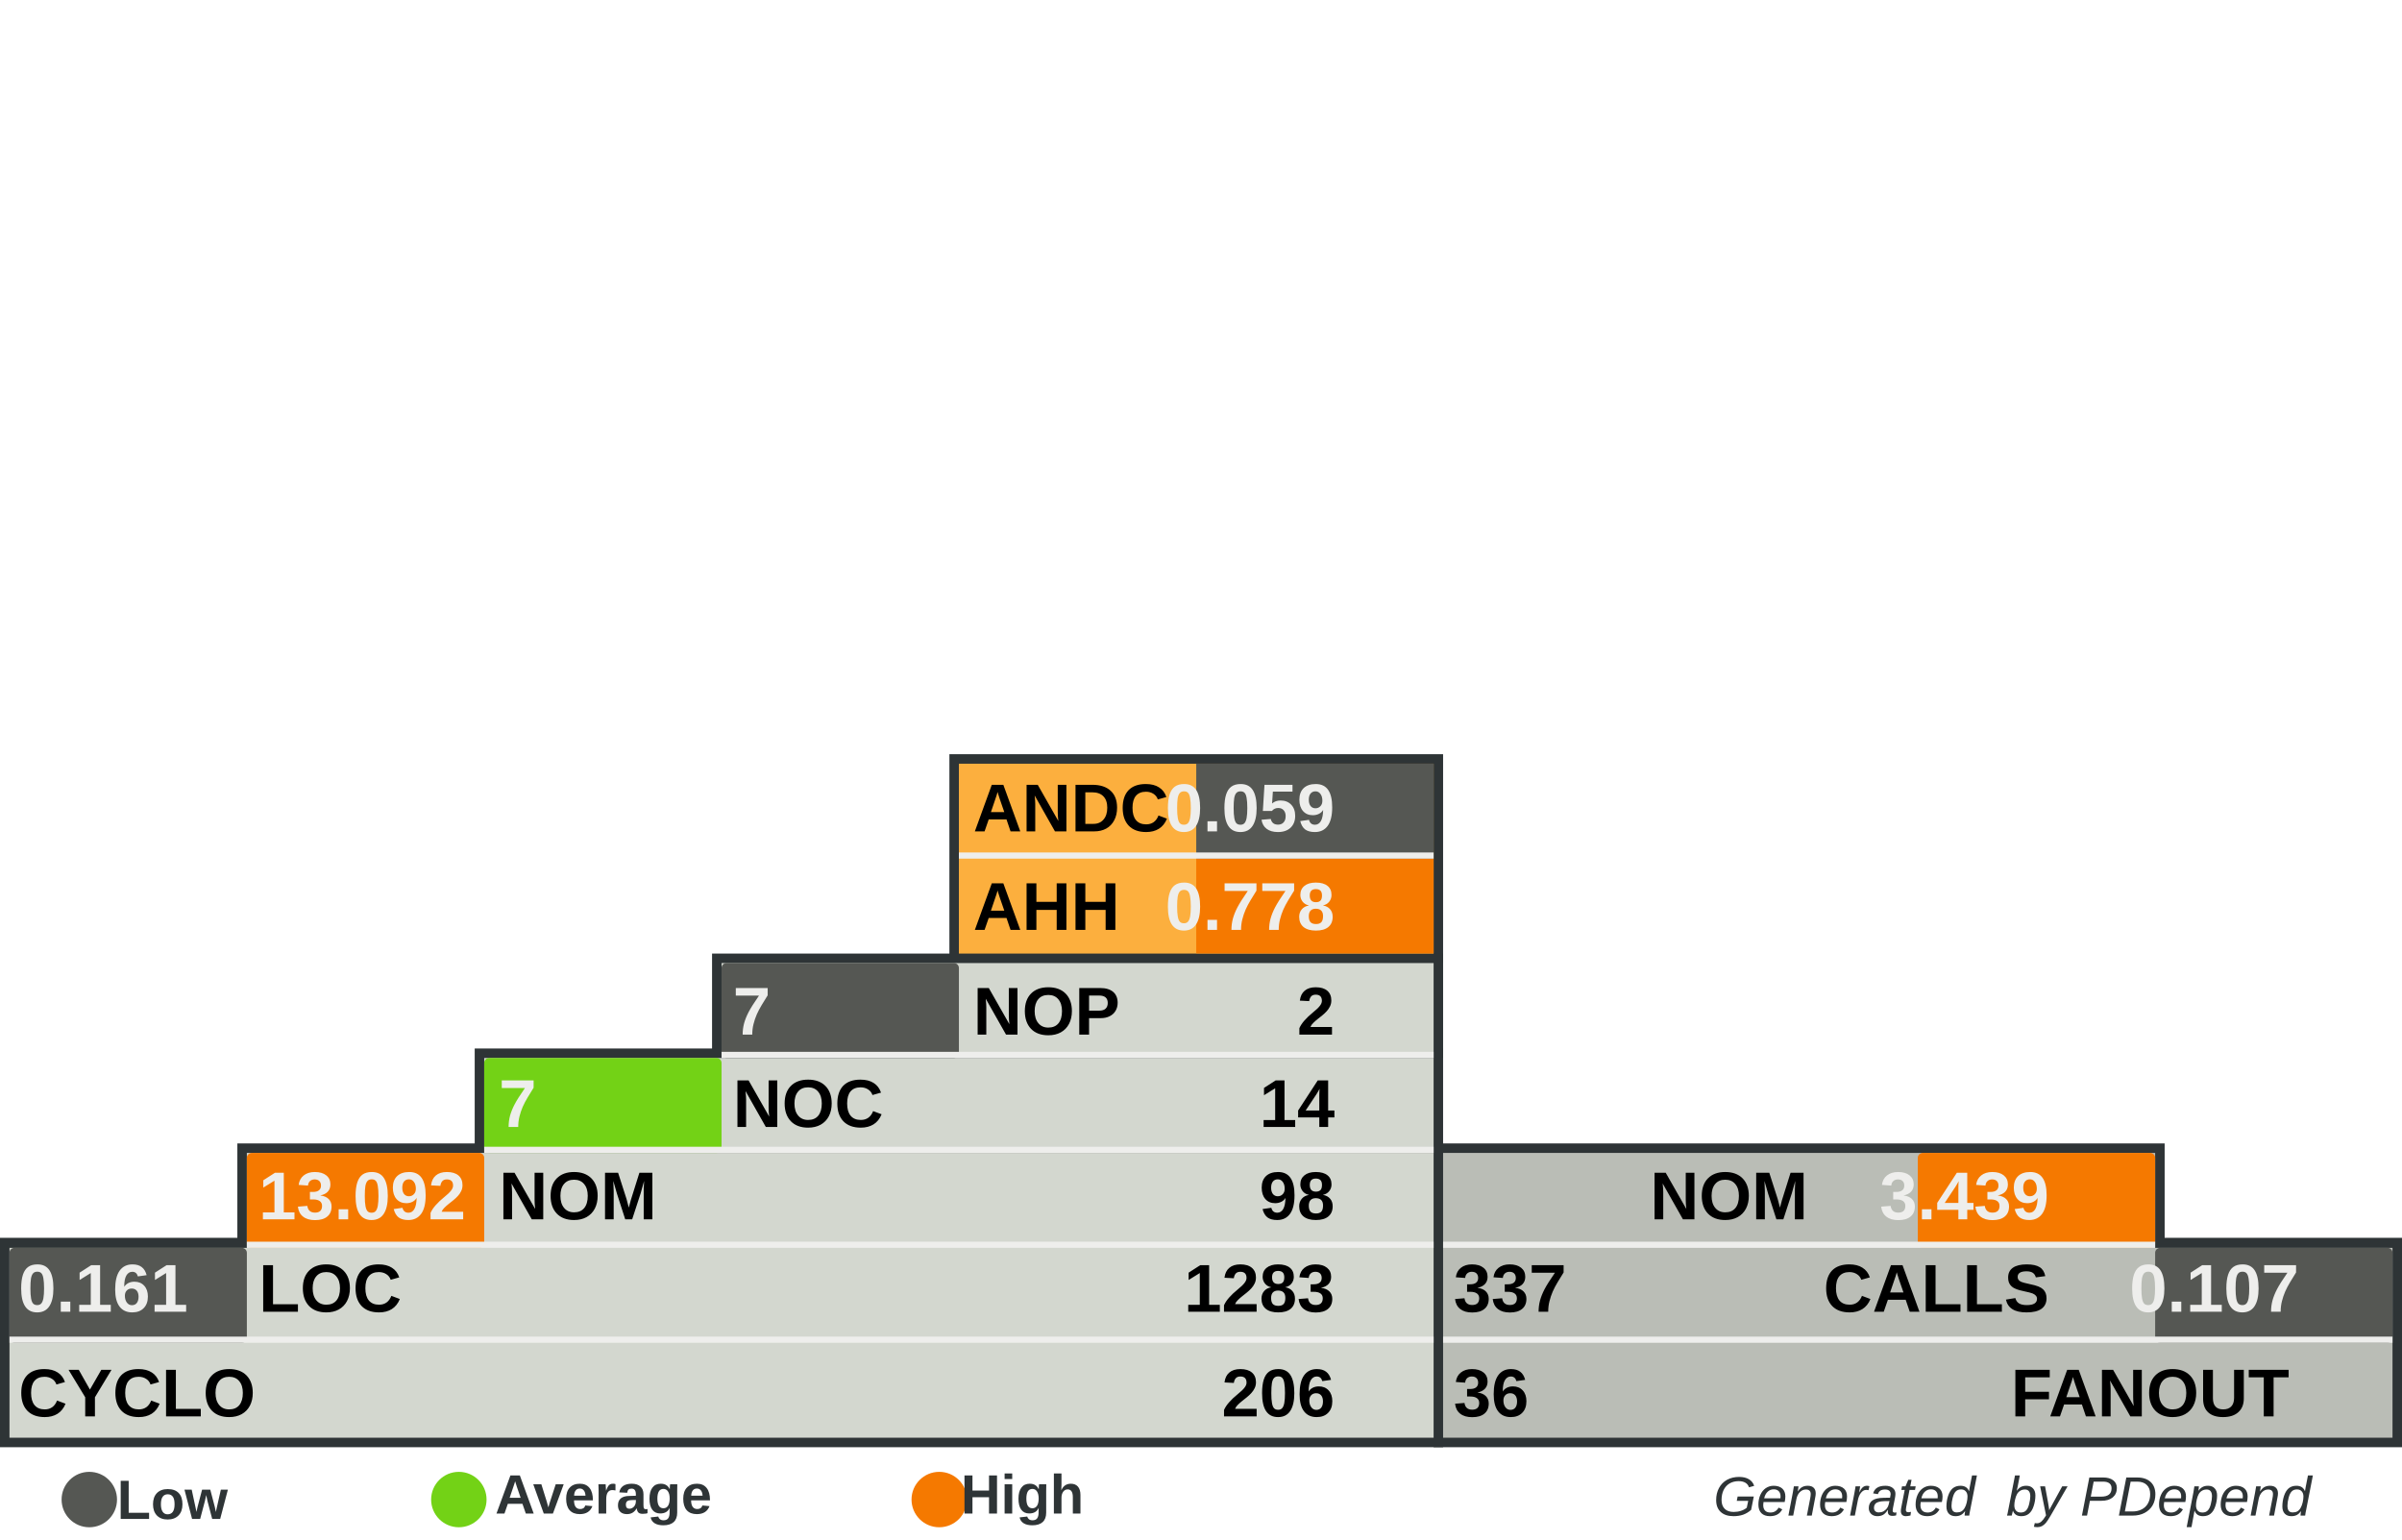
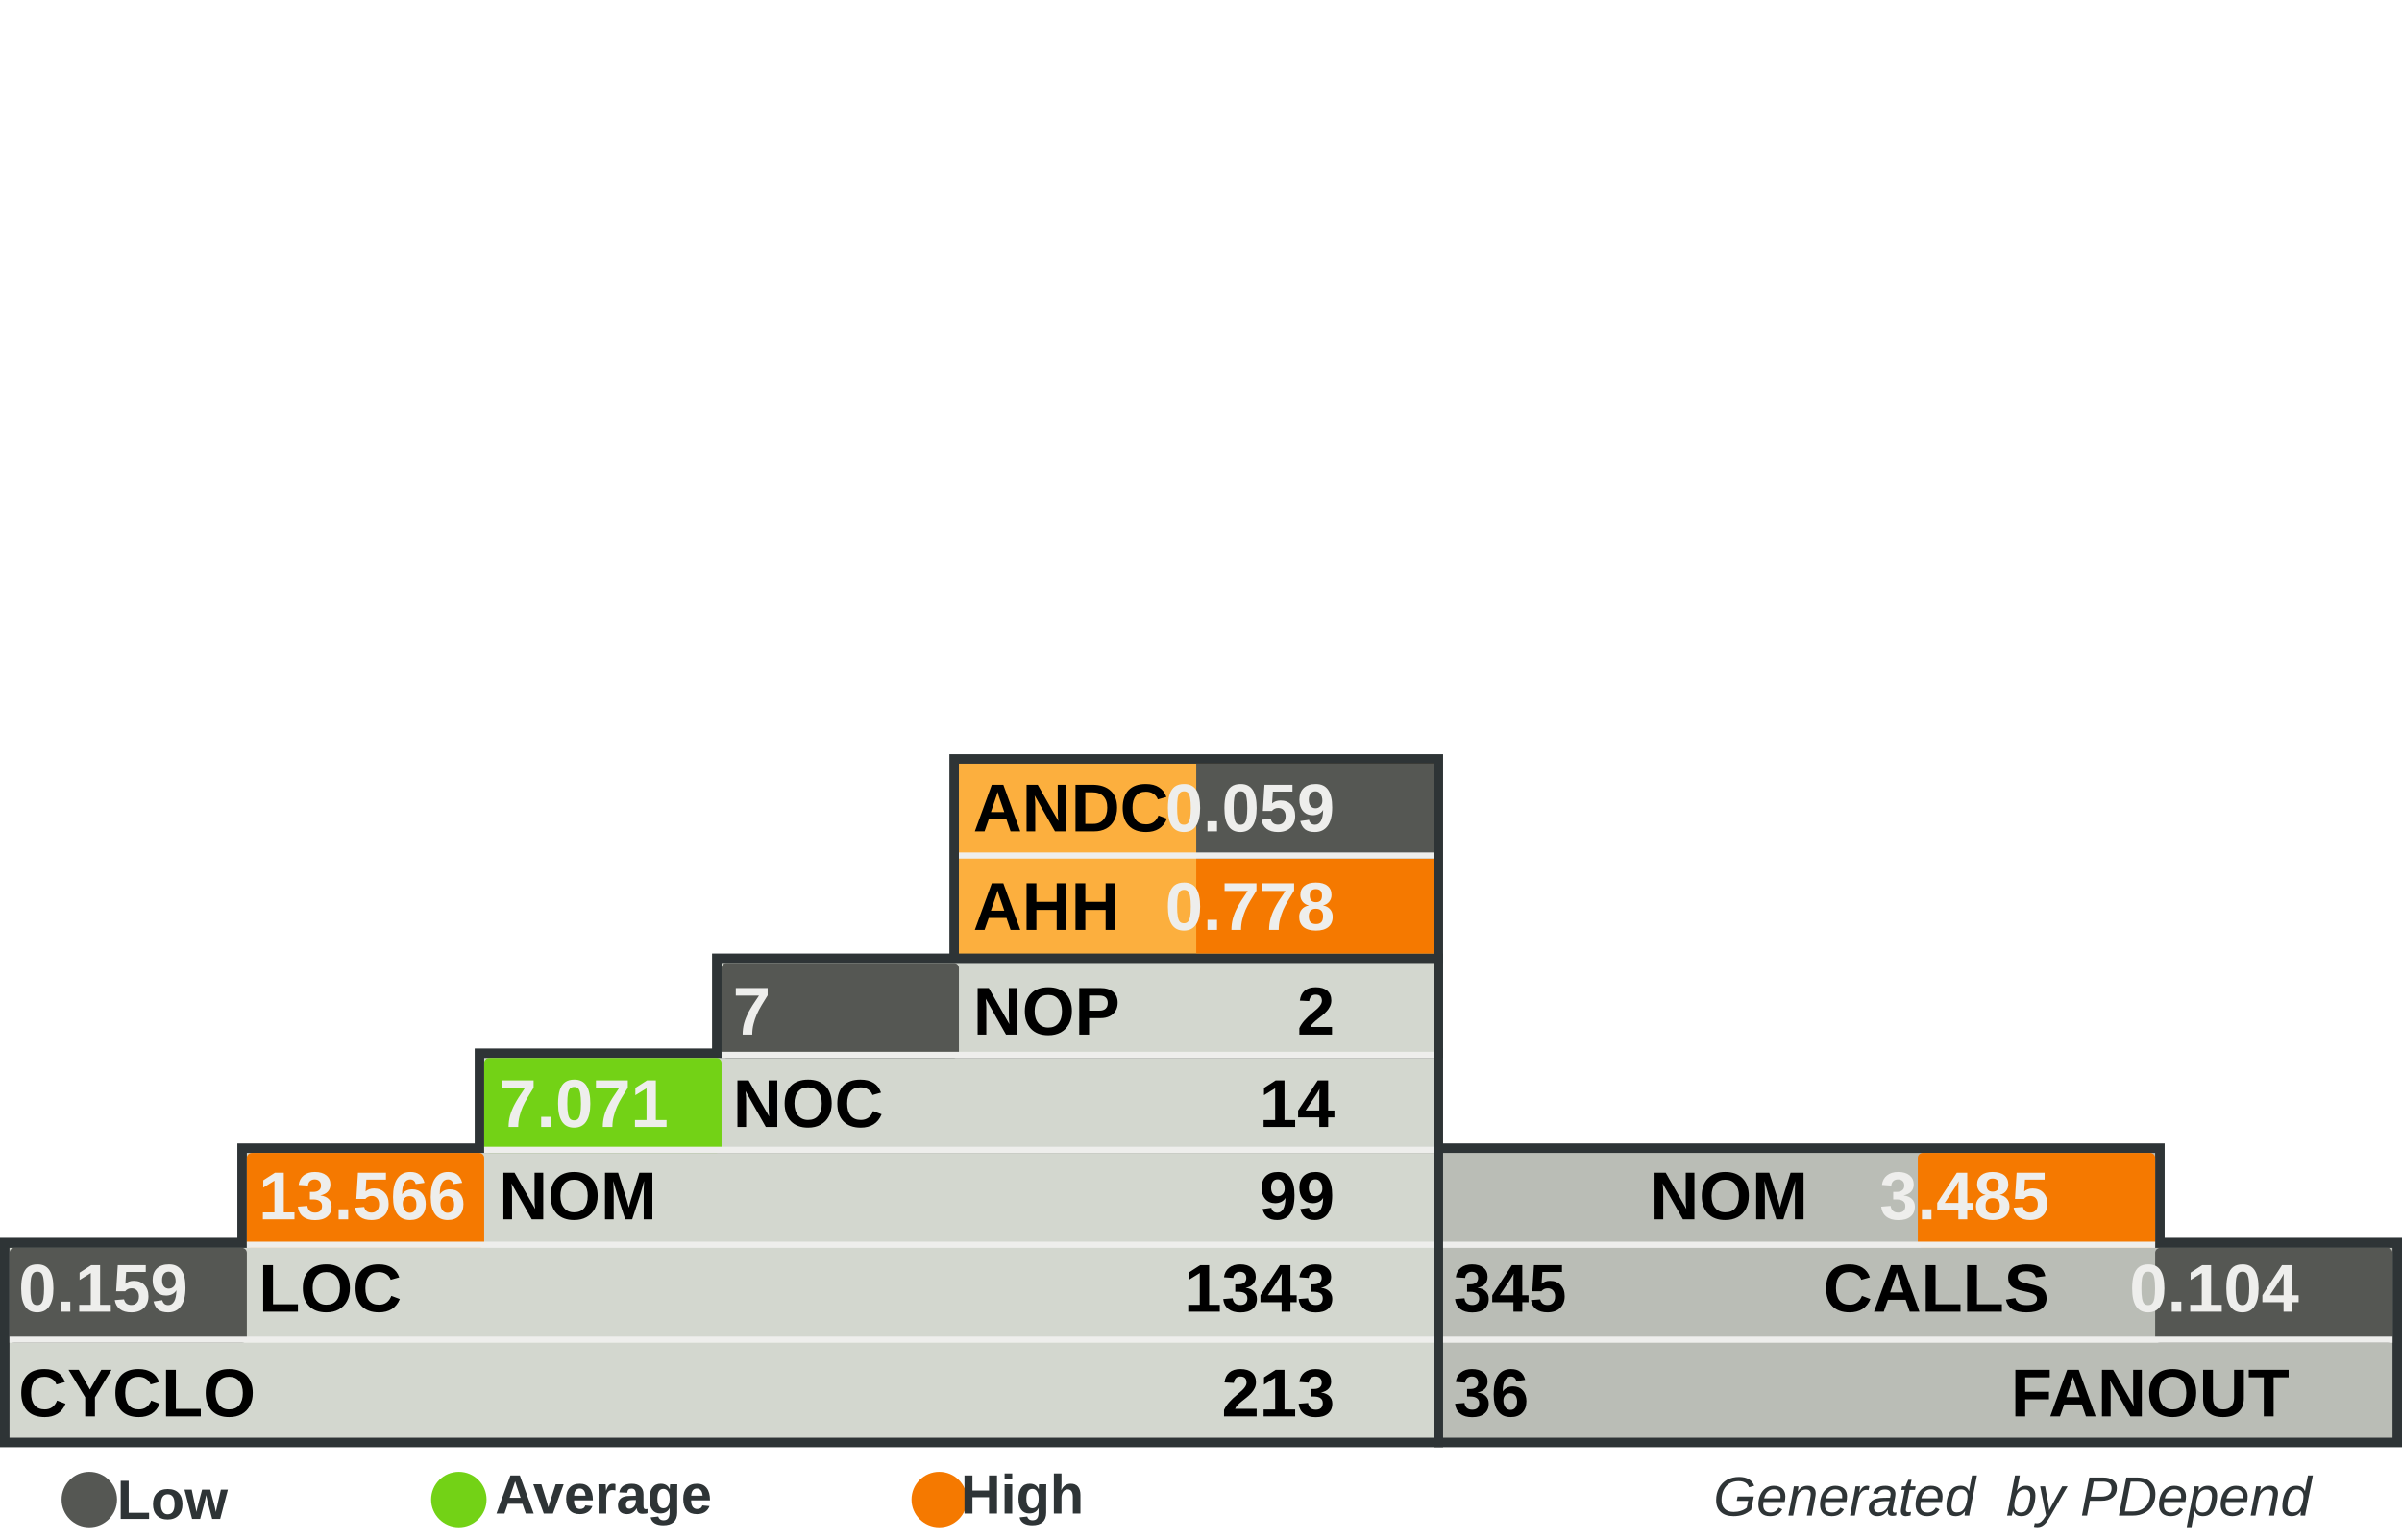
<svg xmlns="http://www.w3.org/2000/svg" width="390" height="250" id="svg5110" version="1.0">
  <defs id="defs5112">
    </defs>
  <g id="layer1">
    <rect style="fill:#555753" width="0" height="0" x="0" y="0" rx="0" ry="0" id="rect8982" xml:id="threshold.low" />
    <rect style="fill:#73d216" width="0" height="0" x="0" y="0" rx="0" ry="0" id="rect8983" xml:id="threshold.average" />
    <rect style="fill:#f57900" width="0" height="0" x="0" y="0" rx="0" ry="0" id="rect2834" xml:id="threshold.high" />
    <rect style="opacity:1;fill:#2e3436;fill-opacity:1;stroke:none;stroke-width:1;stroke-miterlimit:4;stroke-dasharray:none;stroke-opacity:1" id="rect4954" width="118.696" height="16.957" x="232.767" y="185.672" rx="2.978" ry="0" />
    <rect style="opacity:1;fill:#2e3436;fill-opacity:1;stroke:none;stroke-width:1;stroke-miterlimit:4;stroke-dasharray:none;stroke-opacity:1" id="rect4956" width="157.233" height="34" x="232.767" y="201" rx="3.945" ry="0" />
    <rect style="opacity:1;fill:#2e3436;fill-opacity:1;stroke:none;stroke-width:1;stroke-miterlimit:4;stroke-dasharray:none;stroke-opacity:1" id="rect4958" width="80.158" height="33.913" x="154.15" y="122.47" rx="2.011" ry="0" />
    <rect style="opacity:1;fill:#2e3436;fill-opacity:1;stroke:none;stroke-width:1;stroke-miterlimit:4;stroke-dasharray:none;stroke-opacity:1" id="rect4960" width="234.308" height="34" x="0" y="201" rx="5.879" ry="0" />
    <rect style="opacity:1;fill:#2e3436;fill-opacity:1;stroke:none;stroke-width:1;stroke-miterlimit:4;stroke-dasharray:none;stroke-opacity:1" id="rect4962" width="195.771" height="16.957" x="38.538" y="185.672" rx="4.912" ry="0" />
    <rect style="opacity:1;fill:#2e3436;fill-opacity:1;stroke:none;stroke-width:1;stroke-miterlimit:4;stroke-dasharray:none;stroke-opacity:1" id="rect4964" width="157.233" height="16.957" x="77.075" y="170.257" rx="3.945" ry="0" />
    <rect style="opacity:1;fill:#2e3436;fill-opacity:1;stroke:none;stroke-width:1;stroke-miterlimit:4;stroke-dasharray:none;stroke-opacity:1" id="rect4966" width="118.696" height="16.957" x="115.613" y="154.842" rx="2.978" ry="0" />
    <rect style="opacity:1;fill:#d3d7cf;fill-opacity:1;stroke:none;stroke-width:1;stroke-miterlimit:4;stroke-dasharray:none;stroke-opacity:1" id="rect4968" width="231.225" height="30.83" x="1.542" y="202.628" rx="5.801" ry="0" />
    <rect style="opacity:1;fill:#d3d7cf;fill-opacity:1;stroke:none;stroke-width:1;stroke-miterlimit:4;stroke-dasharray:none;stroke-opacity:1" id="rect4970" width="192.688" height="15.415" x="40.079" y="187.214" rx="4.834" ry="0" />
    <rect style="opacity:1;fill:#d3d7cf;fill-opacity:1;stroke:none;stroke-width:1;stroke-miterlimit:4;stroke-dasharray:none;stroke-opacity:1" id="rect4972" width="154.15" height="15.415" x="78.617" y="171.798" rx="3.868" ry="0" />
    <rect style="opacity:1;fill:#d3d7cf;fill-opacity:1;stroke:none;stroke-width:1;stroke-miterlimit:4;stroke-dasharray:none;stroke-opacity:1" id="rect4974" width="115.613" height="15.415" x="117.154" y="156.383" rx="2.901" ry="0" />
    <rect style="opacity:1;fill:#fcaf3e;fill-opacity:1;stroke:none;stroke-width:1;stroke-miterlimit:4;stroke-dasharray:none;stroke-opacity:1" id="rect4976" width="77.075" height="30.83" x="155.692" y="124.012" rx="1.934" ry="0" />
    <rect style="opacity:1;fill:#babdb6;fill-opacity:1;stroke:none;stroke-width:1;stroke-miterlimit:4;stroke-dasharray:none;stroke-opacity:1" id="rect4978" width="154.15" height="30.83" x="234.308" y="202.628" rx="3.868" ry="0" />
    <rect style="opacity:1;fill:#babdb6;fill-opacity:1;stroke:none;stroke-width:1;stroke-miterlimit:4;stroke-dasharray:none;stroke-opacity:1" id="rect4980" width="115.613" height="15.415" x="234.308" y="187.213" rx="2.901" ry="0" />
    <rect style="opacity:1;fill:#555753;fill-opacity:1;stroke:none;stroke-width:1;stroke-miterlimit:4;stroke-dasharray:none;stroke-opacity:1" id="rect4982" xml:id="rect.andc" width="38.538" height="15.43" x="194.229" y="124.012" rx="0.967" ry="0" />
    <rect style="opacity:1;fill:#f57900;fill-opacity:1;stroke:none;stroke-width:1;stroke-miterlimit:4;stroke-dasharray:none;stroke-opacity:1" id="rect2851" xml:id="rect.ahh" width="38.538" height="15.4" x="194.229" y="139.412" rx="0.967" ry="0" />
    <rect style="opacity:1;fill:#555753;fill-opacity:1;stroke:none;stroke-width:1;stroke-miterlimit:4;stroke-dasharray:none;stroke-opacity:1" id="rect4984" xml:id="rect.noc-nop" width="38.538" height="15.415" x="117.154" y="156.383" rx="0.806" />
    <rect style="opacity:1;fill:#73d216;fill-opacity:1;stroke:none;stroke-width:1;stroke-miterlimit:4;stroke-dasharray:none;stroke-opacity:1" id="rect4986" xml:id="rect.nom-noc" width="38.538" height="15.415" x="78.617" y="171.798" rx="0.806" />
    <rect style="opacity:1;fill:#f57900;fill-opacity:1;stroke:none;stroke-width:1;stroke-miterlimit:4;stroke-dasharray:none;stroke-opacity:1" id="rect4988" xml:id="rect.loc-nom" width="38.538" height="15.415" x="40.079" y="187.213" rx="0.806" />
    <rect style="opacity:1;fill:#555753;fill-opacity:1;stroke:none;stroke-width:1;stroke-miterlimit:4;stroke-dasharray:none;stroke-opacity:1" id="rect4990" xml:id="rect.cyclo-loc" width="38.538" height="15.415" x="1.542" y="202.628" rx="0.806" />
    <rect style="opacity:1;fill:#f57900;fill-opacity:1;stroke:none;stroke-width:1;stroke-miterlimit:4;stroke-dasharray:none;stroke-opacity:1" id="rect4992" xml:id="rect.calls-nom" width="38.538" height="15.415" x="311.383" y="187.213" rx="0.806" />
    <rect style="opacity:1;fill:#555753;fill-opacity:1;stroke:none;stroke-width:1;stroke-miterlimit:4;stroke-dasharray:none;stroke-opacity:1" id="rect4994" xml:id="rect.fanout-calls" width="38.538" height="15.415" x="349.921" y="202.628" rx="0.806" />
    <rect style="opacity:1;fill:#eeeeec;fill-opacity:1;stroke:none;stroke-width:1;stroke-miterlimit:4;stroke-dasharray:none;stroke-opacity:1" id="rect4996" width="231.225" height="1" x="1.542" y="217.043" rx="5.801" ry="0" />
    <rect style="opacity:1;fill:#eeeeec;fill-opacity:1;stroke:none;stroke-width:1;stroke-miterlimit:4;stroke-dasharray:none;stroke-opacity:1" id="rect4998" width="192.688" height="1" x="40.079" y="201.628" rx="4.834" ry="0" />
    <rect style="opacity:1;fill:#eeeeec;fill-opacity:1;stroke:none;stroke-width:1;stroke-miterlimit:4;stroke-dasharray:none;stroke-opacity:1" id="rect5000" width="154.15" height="1" x="78.617" y="186.213" rx="3.868" ry="0" />
    <rect style="opacity:1;fill:#eeeeec;fill-opacity:1;stroke:none;stroke-width:1;stroke-miterlimit:4;stroke-dasharray:none;stroke-opacity:1" id="rect5002" width="115.613" height="1" x="117.154" y="170.798" rx="2.901" ry="0" />
    <rect style="opacity:1;fill:#eeeeec;fill-opacity:1;stroke:none;stroke-width:1;stroke-miterlimit:4;stroke-dasharray:none;stroke-opacity:1" id="rect5004" width="115.613" height="1" x="234.308" y="201.628" rx="2.901" ry="0" />
    <rect style="opacity:1;fill:#eeeeec;fill-opacity:1;stroke:none;stroke-width:1;stroke-miterlimit:4;stroke-dasharray:none;stroke-opacity:1" id="rect5006" width="154.15" height="1" x="234.308" y="217.043" rx="3.868" ry="0" />
    <rect style="opacity:1;fill:#eeeeec;fill-opacity:1;stroke:none;stroke-width:1;stroke-miterlimit:4;stroke-dasharray:none;stroke-opacity:1" id="rect5008" width="77.075" height="1" x="155.692" y="138.427" rx="1.934" ry="0" />
    <text xml:space="preserve" style="font-size:11px;font-style:normal;font-variant:normal;font-weight:bold;font-stretch:normal;fill:#000000;fill-opacity:1;stroke:none;stroke-width:1px;stroke-linecap:butt;stroke-linejoin:miter;stroke-opacity:1;font-family:Arial" x="158" y="135" title="Average Number of Derived Classes" id="text5010">
      <tspan title="Average Number of Derived Classes" id="tspan5012" x="158" y="135">ANDC</tspan>
    </text>
    <text xml:space="preserve" style="font-size:11px;font-style:normal;font-variant:normal;font-weight:bold;font-stretch:normal;fill:#000000;fill-opacity:1;stroke:none;stroke-width:1px;stroke-linecap:butt;stroke-linejoin:miter;stroke-opacity:1;font-family:Arial" x="158" y="151" title="Average Hierarchy Height" id="text5014">
      <tspan title="Average Hierarchy Height" id="tspan5016" x="158" y="151">AHH</tspan>
    </text>
    <text xml:space="preserve" style="font-size:11px;font-style:normal;font-variant:normal;font-weight:bold;font-stretch:normal;fill:#000000;fill-opacity:1;stroke:none;stroke-width:1px;stroke-linecap:butt;stroke-linejoin:miter;stroke-opacity:1;font-family:Arial" x="158" y="168" title="Number Of Packages" id="text5018">
      <tspan title="Number Of Packages" id="tspan5020" x="158" y="168">NOP</tspan>
    </text>
    <text xml:space="preserve" style="font-size:11px;font-style:normal;font-variant:normal;font-weight:bold;font-stretch:normal;fill:#000000;fill-opacity:1;stroke:none;stroke-width:1px;stroke-linecap:butt;stroke-linejoin:miter;stroke-opacity:1;font-family:Arial" x="119" y="183" id="text5022" title="Number Of Classes" transform="scale(0.9999985,1.000001)">
      <tspan title="Number Of Classes" id="tspan5024" x="119" y="183">NOC</tspan>
    </text>
    <text xml:space="preserve" style="font-size:11px;font-style:normal;font-variant:normal;font-weight:bold;font-stretch:normal;fill:#000000;fill-opacity:1;stroke:none;stroke-width:1px;stroke-linecap:butt;stroke-linejoin:miter;stroke-opacity:1;font-family:Arial" x="81" y="198" id="text5026" title="Number Of Methods (Methods+Functions)" transform="scale(0.9999985,1.000001)">
      <tspan title="Number Of Methods (Methods+Functions)" id="tspan5028" x="81" y="198">NOM</tspan>
    </text>
    <text xml:space="preserve" style="font-size:11px;font-style:normal;font-variant:normal;font-weight:bold;font-stretch:normal;fill:#000000;fill-opacity:1;stroke:none;stroke-width:1px;stroke-linecap:butt;stroke-linejoin:miter;stroke-opacity:1;font-family:Arial" x="42" y="213" id="text5030" title="Lines Of Code (Non Comment and Non Whitespace Lines)" transform="scale(0.9999985,1.000001)">
      <tspan title="Lines Of Code (Non Comment and Non Whitespace Lines)" id="tspan5032" x="42" y="213">LOC</tspan>
    </text>
    <text xml:space="preserve" style="font-size:11px;font-style:normal;font-variant:normal;font-weight:bold;font-stretch:normal;fill:#000000;fill-opacity:1;stroke:none;stroke-width:1px;stroke-linecap:butt;stroke-linejoin:miter;stroke-opacity:1;font-family:Arial" x="3" y="230" id="text5034" title="Cyclomatic Complexity" transform="scale(0.9999985,1.000001)">
      <tspan title="Cyclomatic Complexity" id="tspan5036" x="3" y="230">CYCLO</tspan>
    </text>
    <text xml:space="preserve" style="font-size:11px;font-style:normal;font-variant:normal;font-weight:bold;font-stretch:normal;text-align:end;text-anchor:end;fill:#000000;fill-opacity:1;stroke:none;stroke-width:1px;stroke-linecap:butt;stroke-linejoin:miter;stroke-opacity:1;font-family:Arial" x="308.858" y="198" id="text5038" title="Number Of Methods (Methods+Functions)" transform="scale(0.9999985,1.000001)">
      <tspan title="Number Of Methods (Methods+Functions)" id="tspan5040" x="308.858" y="198">NOM</tspan>
    </text>
    <text xml:space="preserve" style="font-size:11px;font-style:normal;font-variant:normal;font-weight:bold;font-stretch:normal;text-anchor:end;fill:#000000;fill-opacity:1;stroke:none;stroke-width:1px;stroke-linecap:butt;stroke-linejoin:miter;stroke-opacity:1;font-family:Arial" x="348" y="213" id="text5042" title="Number of Operation Calls" transform="scale(0.9999985,1.000001)">
      <tspan title="Number of Operation Calls" id="tspan5044" x="348" y="213">CALLS</tspan>
    </text>
    <text xml:space="preserve" style="font-size:11px;font-style:normal;font-variant:normal;font-weight:bold;font-stretch:normal;text-anchor:end;fill:#000000;fill-opacity:1;stroke:none;stroke-width:1px;stroke-linecap:butt;stroke-linejoin:miter;stroke-opacity:1;font-family:Arial" x="387" y="230" id="text5046" title="Number of Called Classes" transform="scale(0.9999985,1.000001)">
      <tspan title="Number of Called Classes" id="tspan5048" x="387" y="230">FANOUT</tspan>
    </text>
    <text xml:space="preserve" style="font-size:11px;font-style:normal;font-variant:normal;font-weight:bold;font-stretch:normal;fill:#000000;fill-opacity:1;stroke:none;stroke-width:1px;stroke-linecap:butt;stroke-linejoin:miter;stroke-opacity:1;font-family:Arial" title="Number of Called Classes" x="236" y="230" id="text5050" transform="scale(0.9999985,1.000001)">
      <tspan title="Number of Called Classes" id="tspan5052" xml:id="pdepend.fanout" x="236" y="230">36</tspan>
    </text>
    <text xml:space="preserve" style="font-size:11px;font-style:normal;font-variant:normal;font-weight:bold;font-stretch:normal;fill:#000000;fill-opacity:1;stroke:none;stroke-width:1px;stroke-linecap:butt;stroke-linejoin:miter;stroke-opacity:1;font-family:Arial" title="Number of Operation Calls" x="236" y="213" id="text5054" transform="scale(0.9999985,1.000001)">
-       <tspan title="Number of Operation Calls" id="tspan5056" xml:id="pdepend.calls" x="236" y="213">337</tspan>
+       <tspan title="Number of Operation Calls" id="tspan5056" xml:id="pdepend.calls" x="236" y="213">345</tspan>
    </text>
    <text xml:space="preserve" style="font-size:11px;font-style:normal;font-variant:normal;font-weight:bold;font-stretch:normal;text-anchor:end;fill:#000000;fill-opacity:1;stroke:none;stroke-width:1px;stroke-linecap:butt;stroke-linejoin:miter;stroke-opacity:1;font-family:Arial" title="Cyclomatic Complexity" x="232" y="230" id="text5058" transform="scale(0.9999985,1.000001)">
-       <tspan title="Cyclomatic Complexity" id="tspan5060" xml:id="pdepend.cyclo" x="232" y="230">206</tspan>
+       <tspan title="Cyclomatic Complexity" id="tspan5060" xml:id="pdepend.cyclo" x="232" y="230">213</tspan>
    </text>
    <text xml:space="preserve" style="font-size:11px;font-style:normal;font-variant:normal;font-weight:bold;font-stretch:normal;text-anchor:end;fill:#000000;fill-opacity:1;stroke:none;stroke-width:1px;stroke-linecap:butt;stroke-linejoin:miter;stroke-opacity:1;font-family:Arial" title="Lines Of Code (Non Comment and Non Whitespace Lines)" x="232" y="213" id="text5062" transform="scale(0.9999985,1.000001)">
-       <tspan xml:id="pdepend.loc" title="Lines Of Code (Non Comment and Non Whitespace Lines)" id="tspan5064" x="232" y="213">1283</tspan>
+       <tspan xml:id="pdepend.loc" title="Lines Of Code (Non Comment and Non Whitespace Lines)" id="tspan5064" x="232" y="213">1343</tspan>
    </text>
    <text xml:space="preserve" style="font-size:11px;font-style:normal;font-variant:normal;font-weight:bold;font-stretch:normal;text-anchor:end;fill:#000000;fill-opacity:1;stroke:none;stroke-width:1px;stroke-linecap:butt;stroke-linejoin:miter;stroke-opacity:1;font-family:Arial" title="Number Of Methods (Methods+Functions)" x="232" y="198" id="text5066" transform="scale(0.9999985,1.000001)">
-       <tspan title="Number Of Methods (Methods+Functions)" id="tspan5068" xml:id="pdepend.nom" x="232" y="198">98</tspan>
+       <tspan title="Number Of Methods (Methods+Functions)" id="tspan5068" xml:id="pdepend.nom" x="232" y="198">99</tspan>
    </text>
    <text xml:space="preserve" style="font-size:11px;font-style:normal;font-variant:normal;font-weight:bold;font-stretch:normal;text-anchor:end;fill:#000000;fill-opacity:1;stroke:none;stroke-width:1px;stroke-linecap:butt;stroke-linejoin:miter;stroke-opacity:1;font-family:Arial" title="Number Of Packages" x="232" y="168" id="text5070" transform="scale(0.9999985,1.000001)">
      <tspan title="Number Of Packages" id="tspan5072" xml:id="pdepend.nop" x="232" y="168">2</tspan>
    </text>
    <text xml:space="preserve" style="font-size:11px;font-style:normal;font-variant:normal;font-weight:bold;font-stretch:normal;text-anchor:end;fill:#000000;fill-opacity:1;stroke:none;stroke-width:1px;stroke-linecap:butt;stroke-linejoin:miter;stroke-opacity:1;font-family:Arial" title="Number Of Classes" x="232" y="183" id="text5074" transform="scale(0.9999985,1.000001)">
      <tspan title="Number Of Classes" id="tspan5076" xml:id="pdepend.noc" x="232" y="183">14</tspan>
    </text>
    <text xml:space="preserve" style="font-size:11px;font-style:normal;font-variant:normal;font-weight:bold;font-stretch:normal;text-anchor:end;fill:#eeeeec;fill-opacity:1;stroke:none;stroke-width:1px;stroke-linecap:butt;stroke-linejoin:miter;stroke-opacity:1;font-family:Arial" title="Average Number of Derived Classes" x="232" y="135" id="text5078" transform="scale(0.9999985,1.000001)">
      <tspan title="Average Number of Derived Classes" id="tspan5080" xml:id="pdepend.andc" x="232" y="135">0.059</tspan>
    </text>
    <text xml:space="preserve" style="font-size:11px;font-style:normal;font-variant:normal;font-weight:bold;font-stretch:normal;text-anchor:end;fill:#eeeeec;fill-opacity:1;stroke:none;stroke-width:1px;stroke-linecap:butt;stroke-linejoin:miter;stroke-opacity:1;font-family:Arial" title="Average Hierarchy Height" x="232" y="151" id="text5082" transform="scale(0.9999985,1.000001)">
      <tspan title="Average Hierarchy Height" id="tspan5084" xml:id="pdepend.ahh" x="232" y="151">0.778</tspan>
    </text>
    <text xml:space="preserve" style="font-size:11px;font-style:normal;font-variant:normal;font-weight:bold;font-stretch:normal;fill:#eeeeec;fill-opacity:1;stroke:none;stroke-width:1px;stroke-linecap:butt;stroke-linejoin:miter;stroke-opacity:1;font-family:Arial" title="Ratio: Number of Classes / Number of Packages" x="119" y="168" id="text5086" transform="scale(0.9999985,1.000001)">
      <tspan title="Ratio: Number of Classes / Number of Packages" id="tspan5088" xml:id="pdepend.noc-nop" x="119" y="168">7</tspan>
    </text>
    <text xml:space="preserve" style="font-size:11px;font-style:normal;font-variant:normal;font-weight:bold;font-stretch:normal;fill:#eeeeec;fill-opacity:1;stroke:none;stroke-width:1px;stroke-linecap:butt;stroke-linejoin:miter;stroke-opacity:1;font-family:Arial" title="Ratio: Number of Methods / Number of Classes" x="81" y="183" id="text5090" transform="scale(0.9999985,1.000001)">
-       <tspan title="Ratio: Number of Methods / Number of Classes" id="tspan5092" xml:id="pdepend.nom-noc" x="81" y="183">7</tspan>
+       <tspan title="Ratio: Number of Methods / Number of Classes" id="tspan5092" xml:id="pdepend.nom-noc" x="81" y="183">7.071</tspan>
    </text>
    <text xml:space="preserve" style="font-size:11px;font-style:normal;font-variant:normal;font-weight:bold;font-stretch:normal;fill:#eeeeec;fill-opacity:1;stroke:none;stroke-width:1px;stroke-linecap:butt;stroke-linejoin:miter;stroke-opacity:1;font-family:Arial" title="Ratio: Lines of Code / Number of Methods" x="42" y="198" id="text5094" transform="scale(0.9999985,1.000001)">
-       <tspan title="Ratio: Lines of Code / Number of Methods" id="tspan5096" xml:id="pdepend.loc-nom" x="42" y="198">13.092</tspan>
+       <tspan title="Ratio: Lines of Code / Number of Methods" id="tspan5096" xml:id="pdepend.loc-nom" x="42" y="198">13.566</tspan>
    </text>
    <text xml:space="preserve" style="font-size:11px;font-style:normal;font-variant:normal;font-weight:bold;font-stretch:normal;fill:#eeeeec;fill-opacity:1;stroke:none;stroke-width:1px;stroke-linecap:butt;stroke-linejoin:miter;stroke-opacity:1;font-family:Arial" title="Ratio: Cyclomatic Complexity / Lines of Code" x="3" y="213" id="text5098" transform="scale(0.9999985,1.000001)">
-       <tspan title="Ratio: Cyclomatic Complexity / Lines of Code" id="tspan5100" xml:id="pdepend.cyclo-loc" x="3" y="213">0.161</tspan>
+       <tspan title="Ratio: Cyclomatic Complexity / Lines of Code" id="tspan5100" xml:id="pdepend.cyclo-loc" x="3" y="213">0.159</tspan>
    </text>
    <text xml:space="preserve" style="font-size:11px;font-style:normal;font-variant:normal;font-weight:bold;font-stretch:normal;text-anchor:end;fill:#eeeeec;fill-opacity:1;stroke:none;stroke-width:1px;stroke-linecap:butt;stroke-linejoin:miter;stroke-opacity:1;font-family:Arial" title="Ratio: Number of Called Classes(FANOUT) / Number of Operation Calls" x="388.563" y="213" id="text5102" transform="scale(0.9999985,1.000001)">
-       <tspan title="Ratio: Number of Called Classes(FANOUT) / Number of Operation Calls" id="tspan5104" xml:id="pdepend.fanout-calls" x="388.563" y="213">0.107</tspan>
+       <tspan title="Ratio: Number of Called Classes(FANOUT) / Number of Operation Calls" id="tspan5104" xml:id="pdepend.fanout-calls" x="388.563" y="213">0.104</tspan>
    </text>
    <text xml:space="preserve" style="font-size:11px;font-style:normal;font-variant:normal;font-weight:bold;font-stretch:normal;text-anchor:end;fill:#eeeeec;fill-opacity:1;stroke:none;stroke-width:1px;stroke-linecap:butt;stroke-linejoin:miter;stroke-opacity:1;font-family:Arial" title="Ratio: Number of Operation Calls / Number of Methods (Methods+Functions)" x="348" y="198" id="text5106" transform="scale(0.9999985,1.000001)">
-       <tspan title="Ratio: Number of Operation Calls / Number of Methods (Methods+Functions)" id="tspan5108" xml:id="pdepend.calls-nom" x="348" y="198">3.439</tspan>
+       <tspan title="Ratio: Number of Operation Calls / Number of Methods (Methods+Functions)" id="tspan5108" xml:id="pdepend.calls-nom" x="348" y="198">3.485</tspan>
    </text>
    <text xml:space="preserve" style="font-size:8px;font-style:normal;font-variant:normal;font-weight:bold;font-stretch:normal;text-align:end;text-anchor:end;fill:#2e3436;fill-opacity:1;stroke:none;stroke-width:1px;stroke-linecap:butt;stroke-linejoin:miter;stroke-opacity:1;font-family:Arial" x="386.395" y="246.106" id="text2692">
      <tspan id="tspan2694" x="386.395" y="246.106" style="font-size:9px;font-style:italic;font-variant:normal;font-weight:normal;font-stretch:normal;text-align:end;text-anchor:end;fill:#2e3436;font-family:Arial;">Generated  by PDepend</tspan>
    </text>
    <path style="opacity:1;fill:#555753;fill-opacity:1;stroke:none;stroke-width:1;stroke-miterlimit:4;stroke-dasharray:none;stroke-opacity:1" id="path3780" d="M 65.333,285.667 A 12,10.333 0 1 1 41.333,285.667 A 12,10.333 0 1 1 65.333,285.667 z" transform="matrix(0.375,0,0,0.4354839,-5.5,119.0968)" />
    <text xml:space="preserve" style="font-size:8px;font-style:normal;font-weight:bold;text-align:center;text-anchor:middle;fill:#2e3436;fill-opacity:1;stroke:none;stroke-width:1px;stroke-linecap:butt;stroke-linejoin:miter;stroke-opacity:1;font-family:URW Chancery L;" x="32.387" y="246.642" id="text3782">
      <tspan id="tspan3784" x="32.387" y="246.642" style="font-size:9px;font-style:normal;font-variant:normal;font-weight:bold;font-stretch:normal;fill:#2e3436;font-family:Arial;">Low</tspan>
    </text>
    <path style="opacity:1;fill:#73d216;fill-opacity:1;stroke:none;stroke-width:1;stroke-miterlimit:4;stroke-dasharray:none;stroke-opacity:1" id="path3786" d="M 65.333,285.667 A 12,10.333 0 1 1 41.333,285.667 A 12,10.333 0 1 1 65.333,285.667 z" transform="matrix(0.375,0,0,0.4354839,54.5,119.0968)" />
    <text xml:space="preserve" style="font-size:8px;font-style:normal;font-weight:bold;text-align:center;text-anchor:middle;fill:#2e3436;fill-opacity:1;stroke:none;stroke-width:1px;stroke-linecap:butt;stroke-linejoin:miter;stroke-opacity:1;font-family:URW Chancery L;" x="102.387" y="245.774" id="text3788">
      <tspan id="tspan3790" x="102.387" y="245.774" style="font-size:9px;font-style:normal;font-variant:normal;font-weight:bold;font-stretch:normal;fill:#2e3436;font-family:Arial;">Average</tspan>
    </text>
    <path style="opacity:1;fill:#f57900;fill-opacity:1;stroke:none;stroke-width:1;stroke-miterlimit:4;stroke-dasharray:none;stroke-opacity:1" id="path3792" d="M 65.333,285.667 A 12,10.333 0 1 1 41.333,285.667 A 12,10.333 0 1 1 65.333,285.667 z" transform="matrix(0.375,0,0,0.4354839,132.5,119.0968)" />
    <text xml:space="preserve" style="font-size:8px;font-style:normal;font-weight:bold;text-align:center;text-anchor:middle;fill:#2e3436;fill-opacity:1;stroke:none;stroke-width:1px;stroke-linecap:butt;stroke-linejoin:miter;stroke-opacity:1;font-family:URW Chancery L;" x="170.387" y="245.774" id="text3794">
      <tspan id="tspan3796" x="170.387" y="245.774" style="font-size:9px;font-style:normal;font-variant:normal;font-weight:bold;font-stretch:normal;fill:#2e3436;font-family:Arial;">High</tspan>
    </text>
  </g>
</svg>
